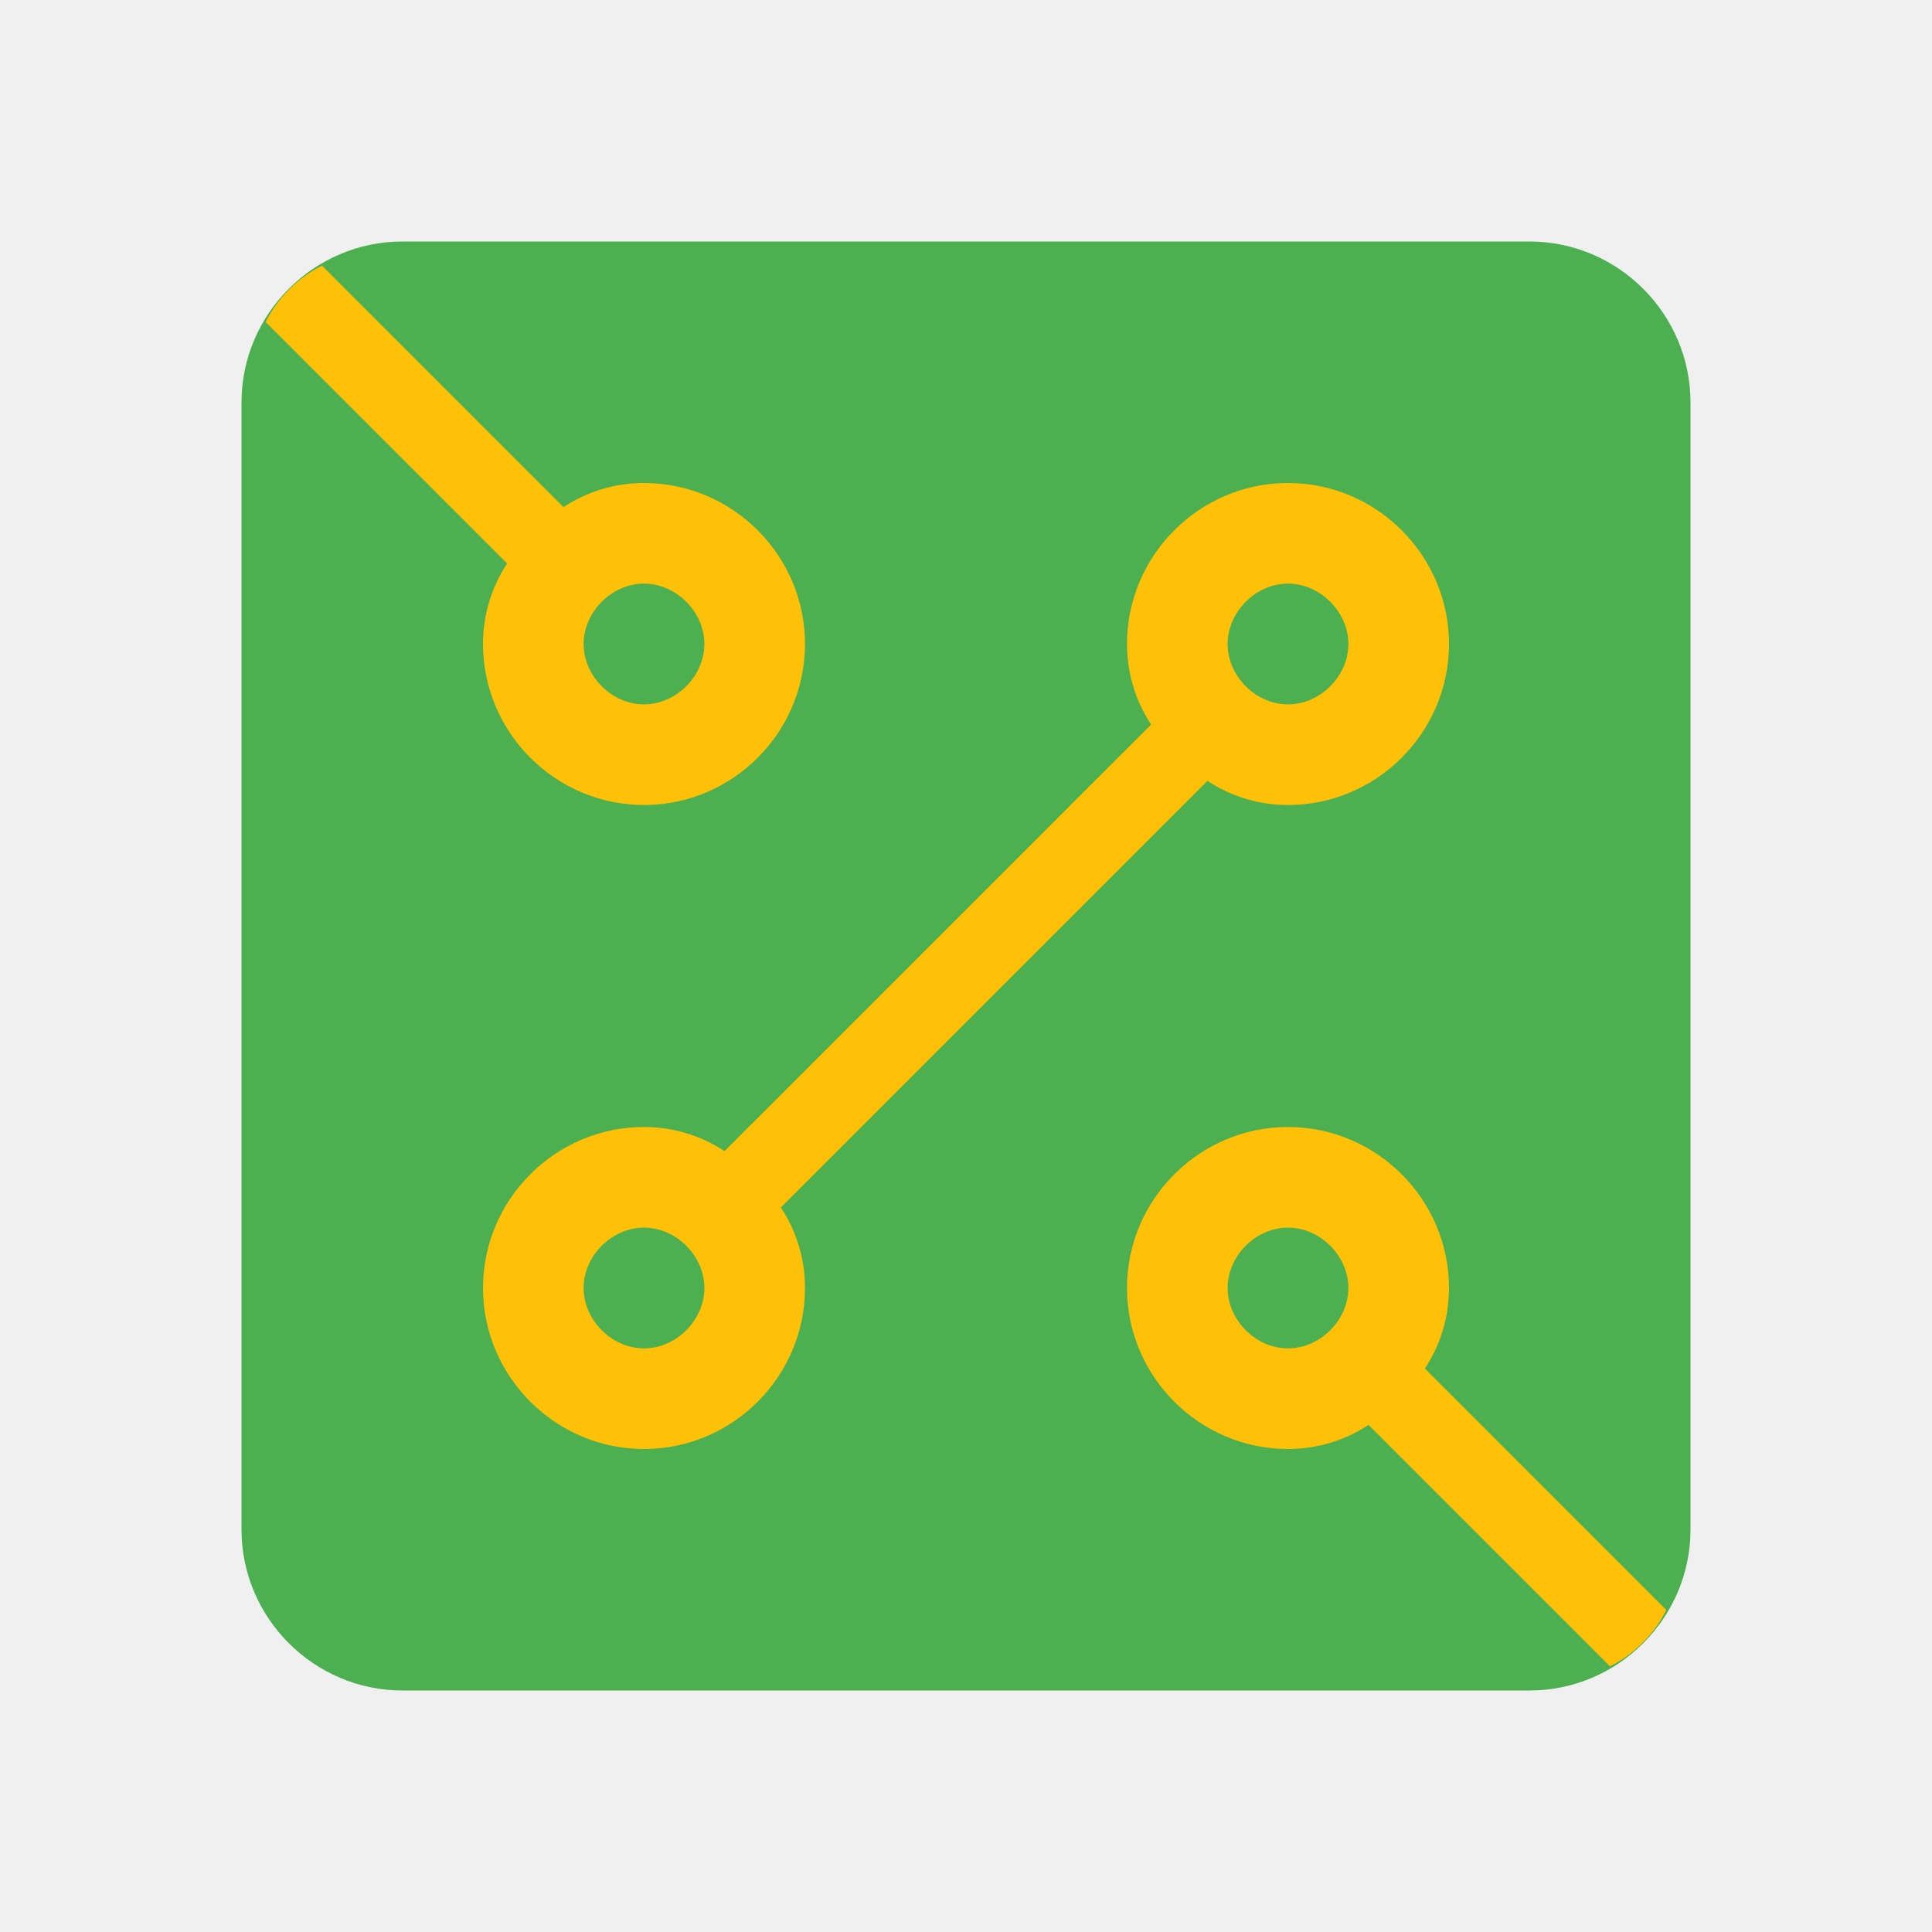
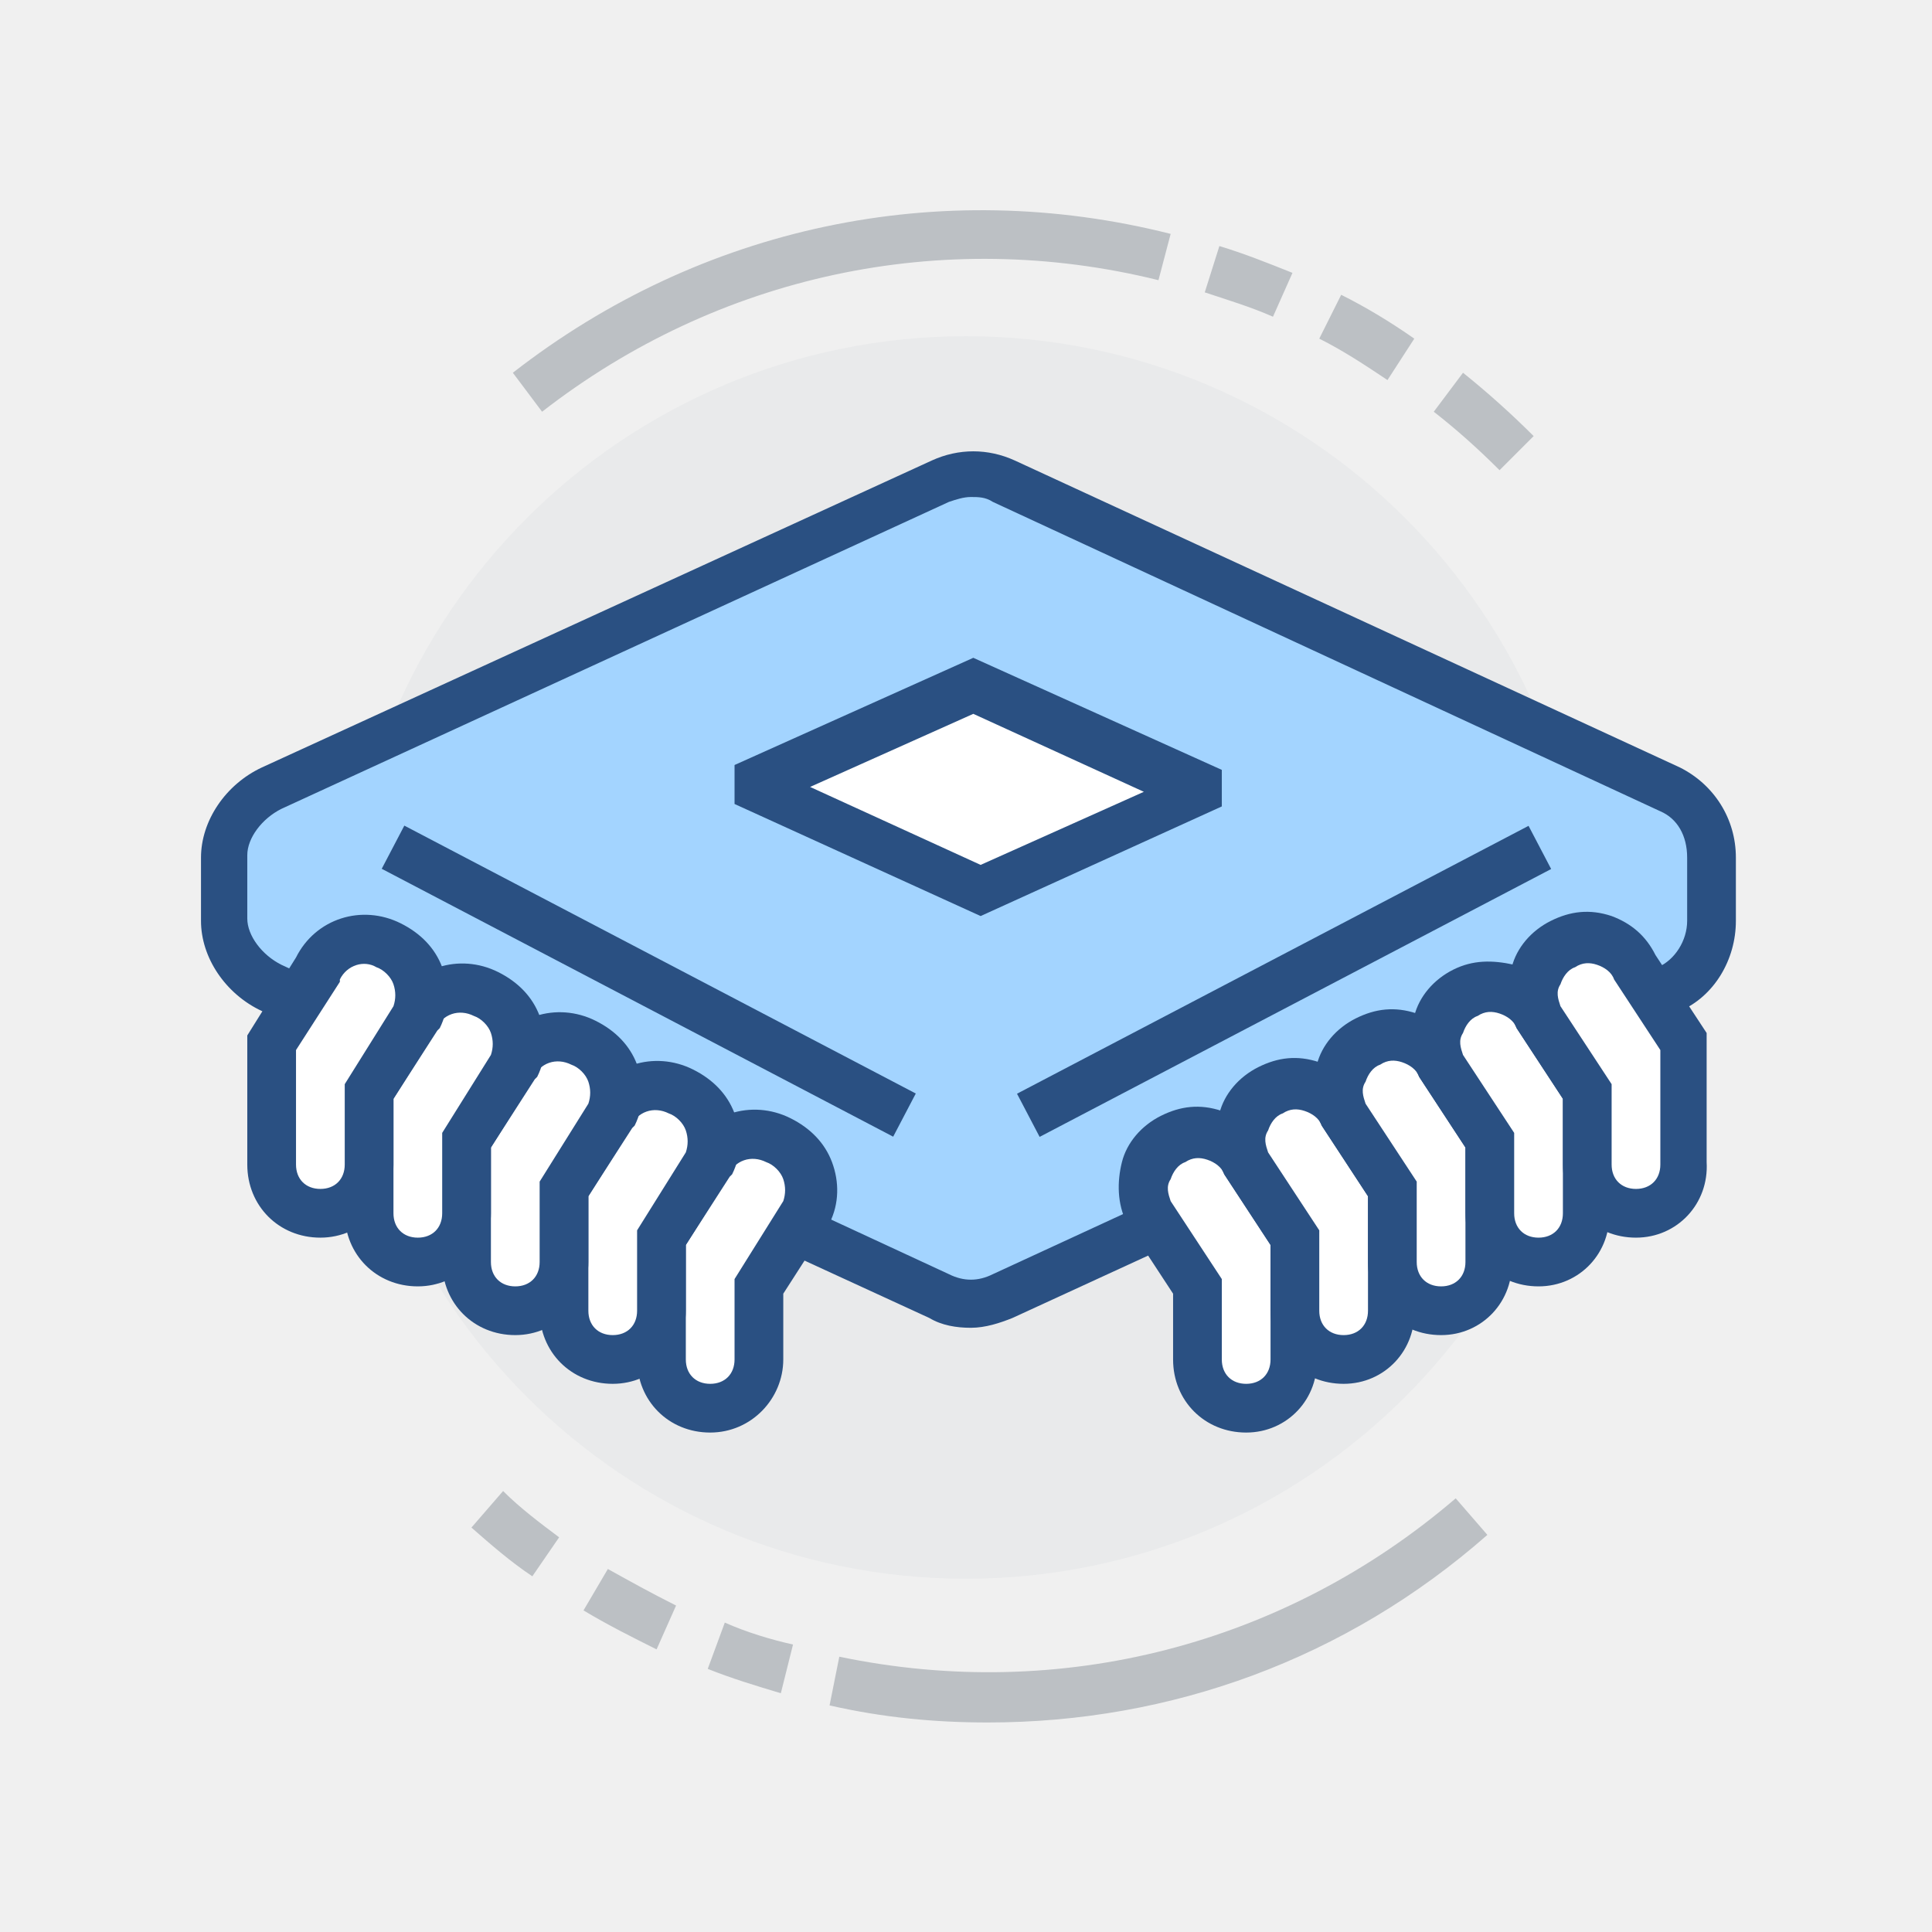
- <svg xmlns="http://www.w3.org/2000/svg" width="800px" height="800px" viewBox="0 0 48 48" version="1" enable-background="new 0 0 48 48">
-   <path fill="#4CAF50" d="M6,10v28c0,2.2,1.8,4,4,4h28c2.2,0,4-1.8,4-4V10c0-2.2-1.8-4-4-4H10C7.8,6,6,7.8,6,10z" />
-   <g fill="#FFC107">
-     <path d="M6.6,8l6,6c-0.4,0.6-0.6,1.3-0.6,2c0,2.2,1.8,4,4,4s4-1.8,4-4s-1.8-4-4-4c-0.7,0-1.4,0.2-2,0.6l-6-6 C7.4,6.9,6.9,7.4,6.6,8z M16,14.5c0.8,0,1.5,0.7,1.5,1.5s-0.7,1.5-1.5,1.5s-1.5-0.7-1.5-1.5S15.2,14.5,16,14.5z" />
-     <path d="M41.4,40l-6-6c0.4-0.6,0.6-1.3,0.6-2c0-2.2-1.8-4-4-4s-4,1.8-4,4s1.8,4,4,4c0.7,0,1.4-0.2,2-0.6l6,6 C40.6,41.1,41.1,40.6,41.4,40z M32,33.5c-0.8,0-1.5-0.7-1.5-1.5s0.7-1.5,1.5-1.5s1.5,0.7,1.5,1.5S32.8,33.5,32,33.5z" />
-     <path d="M16,36c2.2,0,4-1.8,4-4c0-0.7-0.2-1.4-0.6-2L30,19.4c0.6,0.4,1.3,0.6,2,0.6c2.2,0,4-1.8,4-4s-1.8-4-4-4 s-4,1.8-4,4c0,0.7,0.2,1.4,0.6,2L18,28.6c-0.6-0.4-1.3-0.6-2-0.6c-2.2,0-4,1.8-4,4S13.8,36,16,36z M32,14.5c0.8,0,1.5,0.7,1.5,1.5 s-0.7,1.5-1.5,1.5s-1.5-0.7-1.5-1.5S31.2,14.5,32,14.5z M16,30.5c0.8,0,1.5,0.7,1.5,1.5s-0.7,1.5-1.5,1.5s-1.5-0.7-1.5-1.5 S15.2,30.5,16,30.5z" />
-   </g>
+ <svg xmlns="http://www.w3.org/2000/svg" class="svg-icon" style="width: 1em; height: 1em;vertical-align: middle;fill: currentColor;overflow: hidden;" viewBox="0 0 1024 1024" version="1.1">
+   <path d="M282.149 835.47c-11.622-7.748-21.952-16.787-32.282-25.826l16.787-19.369c9.039 9.039 19.369 16.787 29.7 24.535l-14.204 20.661zM348.005 874.209c-12.913-6.456-25.826-12.913-38.739-20.661l12.913-21.952c11.622 6.456 23.243 12.913 36.156 19.369l-10.33 23.243zM413.861 897.453c-12.913-3.874-25.826-7.748-38.739-12.913l9.039-24.535c11.622 5.165 24.535 9.039 36.156 11.622l-6.456 25.826zM523.622 912.948c-28.409 0-55.526-2.583-83.934-9.039l5.165-25.826c117.508 24.535 236.308-6.456 326.699-83.934l16.787 19.369c-74.895 65.856-167.869 99.43-264.716 99.43zM794.794 249.221c-11.622-11.622-23.243-21.952-34.865-30.991l15.496-20.661c12.913 10.33 25.826 21.952 37.448 33.574l-18.078 18.078zM735.395 201.443c-11.622-7.748-23.243-15.496-36.156-21.952l11.622-23.243c12.913 6.456 25.826 14.204 38.739 23.243L735.395 201.443zM674.704 167.869c-11.622-5.165-24.535-9.039-36.156-12.913l7.748-24.535c12.913 3.874 25.826 9.039 38.739 14.204l-10.33 23.243zM287.314 218.23l-15.496-20.661c99.43-77.478 225.977-104.595 348.651-73.604l-6.456 24.535c-114.926-28.409-233.725-2.583-326.699 69.73z" fill="#BCC0C4" />
+   <path d="M512 507.48m-329.281 0a329.281 329.281 0 1 0 658.562 0 329.281 329.281 0 1 0-658.562 0Z" fill="#E9EAEB" />
+   <path d="M883.894 417.09L531.369 253.095c-10.33-5.165-23.243-5.165-33.574 0L143.98 417.09c-14.204 6.456-25.826 20.661-25.826 36.156v33.574c0 15.496 11.622 29.7 25.826 36.156l353.816 162.704c10.33 5.165 23.243 5.165 33.574 0l352.525-162.704c14.204-6.456 21.952-20.661 21.952-36.156v-33.574c0-15.496-7.748-29.7-21.952-36.156z" fill="#A3D4FF" />
+   <path d="M514.583 703.758c-7.748 0-15.496-1.291-21.952-5.165L138.815 535.889c-19.369-9.039-32.282-28.409-32.282-47.778v-33.574c0-19.369 12.913-38.739 32.282-47.778l355.107-162.704c14.204-6.456 29.7-6.456 43.904 0L890.351 406.759c18.078 9.039 29.7 27.117 29.7 47.778v33.574c0 20.661-11.622 40.03-29.7 47.778L536.535 698.593c-6.456 2.583-14.204 5.165-21.952 5.165z m0-440.333c-3.874 0-7.748 1.291-11.622 2.583L149.145 428.711c-10.33 5.165-18.078 15.496-18.078 24.535v33.574c0 9.039 7.748 19.369 18.078 24.535L502.961 675.349c7.748 3.874 15.496 3.874 23.243 0l352.525-162.704c9.039-3.874 15.496-14.204 15.496-24.535v-33.574c0-11.622-5.165-20.661-14.204-24.535L526.204 266.008c-3.874-2.583-7.748-2.583-11.622-2.583z" fill="#2A5082" />
+   <path d="M539.04 579.69L810.161 437.712l11.983 22.882-271.121 141.978zM202.321 460.477l11.983-22.882 271.082 141.991-11.983 22.882z" fill="#2A5082" />
+   <path d="M515.874 364.146l-113.634 50.361v3.874l117.508 52.943 114.926-51.652v-2.583z" fill="#FFFFFF" />
+   <path d="M519.748 485.528L389.327 426.129v-20.661L515.874 348.651l131.712 59.4v19.369l-127.839 58.108z m-90.391-68.439l90.391 41.322 86.517-38.739-90.391-41.322-86.517 38.739z" fill="#2A5082" />
+   <path d="M660.499 617.241c-7.748-14.204-24.535-20.661-38.739-12.913-14.204 7.748-20.661 24.535-12.913 38.739l25.826 38.739v38.739c0 14.204 11.622 25.826 25.826 25.826s25.826-11.622 25.826-25.826v-64.565l-25.826-38.739z" fill="#FFFFFF" />
+   <path d="M660.499 759.284c-21.952 0-38.739-16.787-38.739-38.739v-34.865l-24.535-37.448c-5.165-10.33-5.165-21.952-2.583-32.282s10.33-19.369 20.661-24.535c10.33-5.165 20.661-6.456 32.282-2.583 10.33 3.874 18.078 10.33 23.243 20.661l27.117 41.322v68.439c1.291 21.952-15.496 40.03-37.448 40.03z m-40.03-122.673l27.117 41.322v42.613c0 7.748 5.165 12.913 12.913 12.913s12.913-5.165 12.913-12.913v-60.691l-24.535-37.448c-1.291-3.874-5.165-6.456-9.039-7.748-3.874-1.291-7.748-1.291-11.622 1.291-3.874 1.291-6.456 5.165-7.748 9.039-2.583 3.874-1.291 7.748 0 11.622z" fill="#2A5082" />
+   <path d="M712.151 591.415c-7.748-14.204-24.535-20.661-38.739-12.913-14.204 7.748-20.661 24.535-12.913 38.739l25.826 38.739v38.739c0 14.204 11.622 25.826 25.826 25.826s25.826-11.622 25.826-25.826v-64.565l-25.826-38.739z" fill="#FFFFFF" />
+   <path d="M712.151 733.458c-21.952 0-38.739-16.787-38.739-38.739v-34.865l-24.535-37.448c-5.165-10.33-5.165-21.952-2.583-32.282s10.33-19.369 20.661-24.535c10.33-5.165 20.661-6.456 32.282-2.583 10.33 3.874 18.078 10.33 23.243 20.661l27.117 41.322v68.439c1.291 21.952-15.496 40.03-37.448 40.03z m-40.03-122.673l27.117 41.322v42.613c0 7.748 5.165 12.913 12.913 12.913s12.913-5.165 12.913-12.913v-60.691l-24.535-37.448c-1.291-3.874-5.165-6.456-9.039-7.748-3.874-1.291-7.748-1.291-11.622 1.291-3.874 1.291-6.456 5.165-7.748 9.039-2.583 3.874-1.291 7.748 0 11.622z" fill="#2A5082" />
+   <path d="M763.803 565.589c-7.748-14.204-24.535-20.661-38.739-12.913-14.204 7.748-20.661 24.535-12.913 38.739l25.826 38.739v38.739c0 14.204 11.622 25.826 25.826 25.826s25.826-11.622 25.826-25.826v-64.565l-25.826-38.739z" fill="#FFFFFF" />
+   <path d="M763.803 707.632c-21.952 0-38.739-16.787-38.739-38.739v-34.865l-24.535-37.448c-5.165-10.33-5.165-21.952-2.583-32.282s10.33-19.369 20.661-24.535c10.33-5.165 20.661-6.456 32.282-2.583 10.33 3.874 18.078 10.33 23.243 20.661l27.117 41.322v68.439c1.291 21.952-15.496 40.03-37.448 40.03z m-40.03-122.673l27.117 41.322v42.613c0 7.748 5.165 12.913 12.913 12.913s12.913-5.165 12.913-12.913v-60.691l-24.535-37.448c-1.291-3.874-5.165-6.456-9.039-7.748-3.874-1.291-7.748-1.291-11.622 1.291-3.874 1.291-6.456 5.165-7.748 9.039-2.583 3.874-1.291 7.748 0 11.622z" fill="#2A5082" />
+   <path d="M815.455 539.763c-7.748-14.204-24.535-20.661-38.739-12.913-14.204 7.748-20.661 24.535-12.913 38.739l25.826 38.739v38.739c0 14.204 11.622 25.826 25.826 25.826s25.826-11.622 25.826-25.826v-64.565l-25.826-38.739z" fill="#FFFFFF" />
+   <path d="M815.455 681.806c-21.952 0-38.739-16.787-38.739-38.739v-34.865l-24.535-37.448c-5.165-10.33-5.165-21.952-2.583-32.282s10.33-19.369 20.661-24.535c10.33-5.165 20.661-5.165 32.282-2.583 10.33 3.874 18.078 10.33 23.243 20.661l27.117 41.322v68.439c1.291 21.952-15.496 40.03-37.448 40.03z m-40.03-122.673l27.117 41.322v42.613c0 7.748 5.165 12.913 12.913 12.913s12.913-5.165 12.913-12.913v-60.691l-24.535-37.448c-1.291-3.874-5.165-6.456-9.039-7.748-3.874-1.291-7.748-1.291-11.622 1.291-3.874 1.291-6.456 5.165-7.748 9.039-2.583 3.874-1.291 7.748 0 11.622z" fill="#2A5082" />
+   <path d="M867.107 513.937c-7.748-14.204-24.535-20.661-38.739-12.913-14.204 7.748-20.661 24.535-12.913 38.739l25.826 38.739v38.739c0 14.204 11.622 25.826 25.826 25.826s25.826-11.622 25.826-25.826v-64.565l-25.826-38.739z" fill="#FFFFFF" />
+   <path d="M867.107 655.98c-21.952 0-38.739-16.787-38.739-38.739v-34.865l-24.535-37.448c-5.165-10.33-5.165-21.952-2.583-32.282s10.33-19.369 20.661-24.535c10.33-5.165 20.661-6.456 32.282-2.583 10.33 3.874 18.078 10.33 23.243 20.661l27.117 41.322v68.439c1.291 21.952-15.496 40.03-37.448 40.03z m-40.03-122.673l27.117 41.322v42.613c0 7.748 5.165 12.913 12.913 12.913s12.913-5.165 12.913-12.913v-60.691l-24.535-37.448c-1.291-3.874-5.165-6.456-9.039-7.748-3.874-1.291-7.748-1.291-11.622 1.291-3.874 1.291-6.456 5.165-7.748 9.039-2.583 3.874-1.291 7.748 0 11.622z" fill="#2A5082" />
+   <path d="M375.122 617.241c7.748-14.204 23.243-20.661 37.448-12.913s20.661 24.535 14.204 38.739l-24.535 38.739v38.739c0 14.204-11.622 25.826-25.826 25.826s-25.826-11.622-25.826-25.826v-64.565l24.535-38.739z" fill="#FFFFFF" />
+   <path d="M376.414 759.284c-21.952 0-38.739-16.787-38.739-38.739v-68.439l25.826-41.322c10.33-20.661 34.865-28.409 55.526-18.078 10.33 5.165 18.078 12.913 21.952 23.243 3.874 10.33 3.874 21.952-1.291 32.282l-1.291 1.291-23.243 36.156v34.865c0 20.661-16.787 38.739-38.739 38.739z m-12.913-99.43v60.691c0 7.748 5.165 12.913 12.913 12.913s12.913-5.165 12.913-12.913v-42.613l25.826-41.322c1.291-3.874 1.291-7.748 0-11.622-1.291-3.874-5.165-7.748-9.039-9.039-7.748-3.874-16.787-1.291-20.661 7.748v1.291l-21.952 34.865z" fill="#2A5082" />
+   <path d="M323.47 591.415c7.748-14.204 23.243-20.661 37.448-12.913s20.661 24.535 14.204 38.739l-24.535 38.739v38.739c0 14.204-11.622 25.826-25.826 25.826s-25.826-11.622-25.826-25.826v-64.565l24.535-38.739z" fill="#FFFFFF" />
+   <path d="M324.762 733.458c-21.952 0-38.739-16.787-38.739-38.739v-68.439l25.826-41.322c10.33-20.661 34.865-28.409 55.526-18.078 10.33 5.165 18.078 12.913 21.952 23.243 3.874 10.33 3.874 21.952-1.291 32.282l-1.291 1.291-23.243 36.156v34.865c0 20.661-16.787 38.739-38.739 38.739z m-12.913-99.43v60.691c0 7.748 5.165 12.913 12.913 12.913s12.913-5.165 12.913-12.913v-42.613l25.826-41.322c1.291-3.874 1.291-7.748 0-11.622-1.291-3.874-5.165-7.748-9.039-9.039-7.748-3.874-16.787-1.291-20.661 7.748v1.291l-21.952 34.865z" fill="#2A5082" />
+   <path d="M271.818 565.589c7.748-14.204 23.243-20.661 37.448-12.913s20.661 24.535 14.204 38.739l-24.535 38.739v38.739c0 14.204-11.622 25.826-25.826 25.826s-25.826-11.622-25.826-25.826v-64.565l24.535-38.739z" fill="#FFFFFF" />
+   <path d="M273.11 707.632c-21.952 0-38.739-16.787-38.739-38.739v-68.439l25.826-41.322c10.33-20.661 34.865-28.409 55.526-18.078 10.33 5.165 18.078 12.913 21.952 23.243 3.874 10.33 3.874 21.952-1.291 32.282l-1.291 1.291-23.243 36.156v34.865c0 20.661-16.787 38.739-38.739 38.739z m-12.913-99.43v60.691c0 7.748 5.165 12.913 12.913 12.913s12.913-5.165 12.913-12.913v-42.613l25.826-41.322c1.291-3.874 1.291-7.748 0-11.622-1.291-3.874-5.165-7.748-9.039-9.039-7.748-3.874-16.787-1.291-20.661 7.748v1.291l-21.952 34.865z" fill="#2A5082" />
+   <path d="M220.166 539.763c7.748-14.204 23.243-20.661 37.448-12.913s20.661 24.535 14.204 38.739l-24.535 38.739v38.739c0 14.204-11.622 25.826-25.826 25.826s-25.826-11.622-25.826-25.826v-64.565l24.535-38.739z" fill="#FFFFFF" />
+   <path d="M221.458 681.806c-21.952 0-38.739-16.787-38.739-38.739v-68.439l25.826-41.322c10.33-20.661 34.865-28.409 55.526-18.078 10.33 5.165 18.078 12.913 21.952 23.243 3.874 10.33 3.874 21.952-1.291 32.282l-1.291 1.291-23.243 36.156v34.865c0 20.661-16.787 38.739-38.739 38.739z m-12.913-99.43v60.691c0 7.748 5.165 12.913 12.913 12.913s12.913-5.165 12.913-12.913v-42.613l25.826-41.322c1.291-3.874 1.291-7.748 0-11.622-1.291-3.874-5.165-7.748-9.039-9.039-7.748-3.874-16.787-1.291-20.661 7.748v1.291l-21.952 34.865z" fill="#2A5082" />
+   <path d="M168.515 513.937c7.748-14.204 23.243-20.661 37.448-12.913s20.661 24.535 14.204 38.739l-24.535 38.739v38.739c0 14.204-11.622 25.826-25.826 25.826s-25.826-11.622-25.826-25.826v-64.565l24.535-38.739z" fill="#FFFFFF" />
+   <path d="M169.806 655.98c-21.952 0-38.739-16.787-38.739-38.739v-68.439l25.826-41.322c10.33-20.661 34.865-28.409 55.526-18.078 10.33 5.165 18.078 12.913 21.952 23.243 3.874 10.33 3.874 21.952-1.291 32.282l-1.291 1.291-23.243 36.156v34.865c0 20.661-16.787 38.739-38.739 38.739z m-12.913-99.43v60.691c0 7.748 5.165 12.913 12.913 12.913s12.913-5.165 12.913-12.913v-42.613l25.826-41.322c1.291-3.874 1.291-7.748 0-11.622-1.291-3.874-5.165-7.748-9.039-9.039-6.456-3.874-15.496-1.291-19.369 6.456v1.291l-23.243 36.156z" fill="#2A5082" />
</svg>
